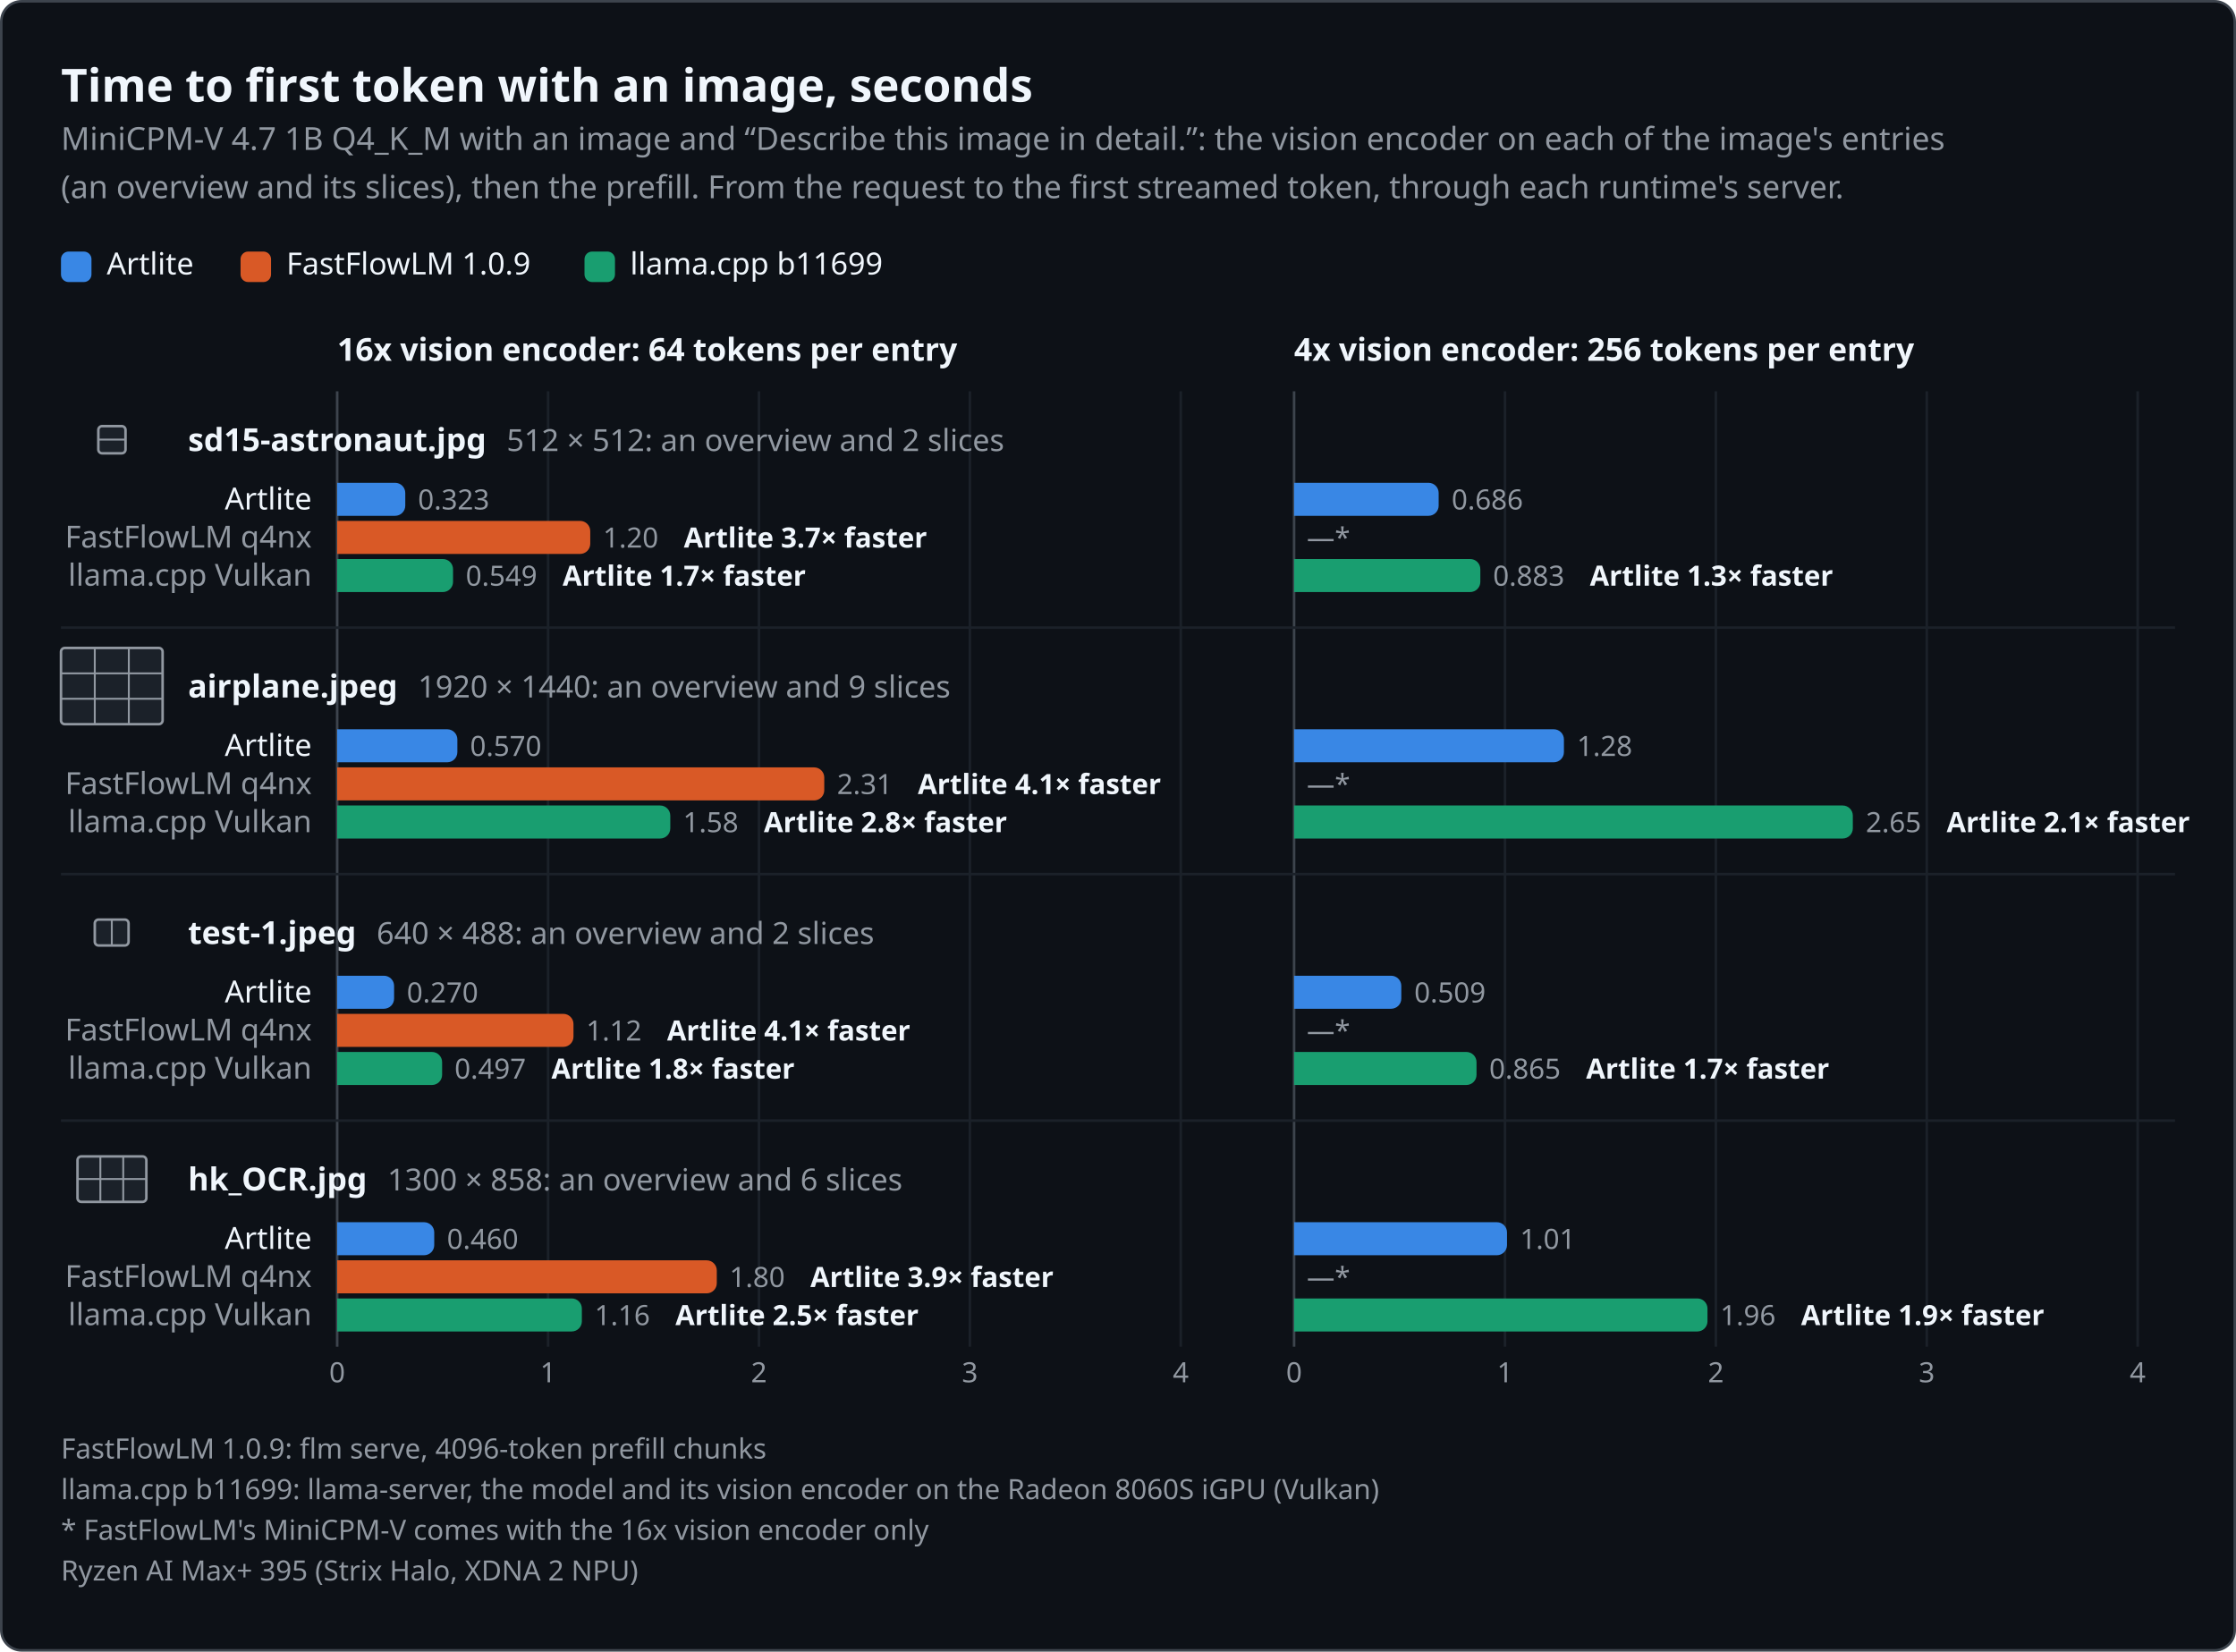
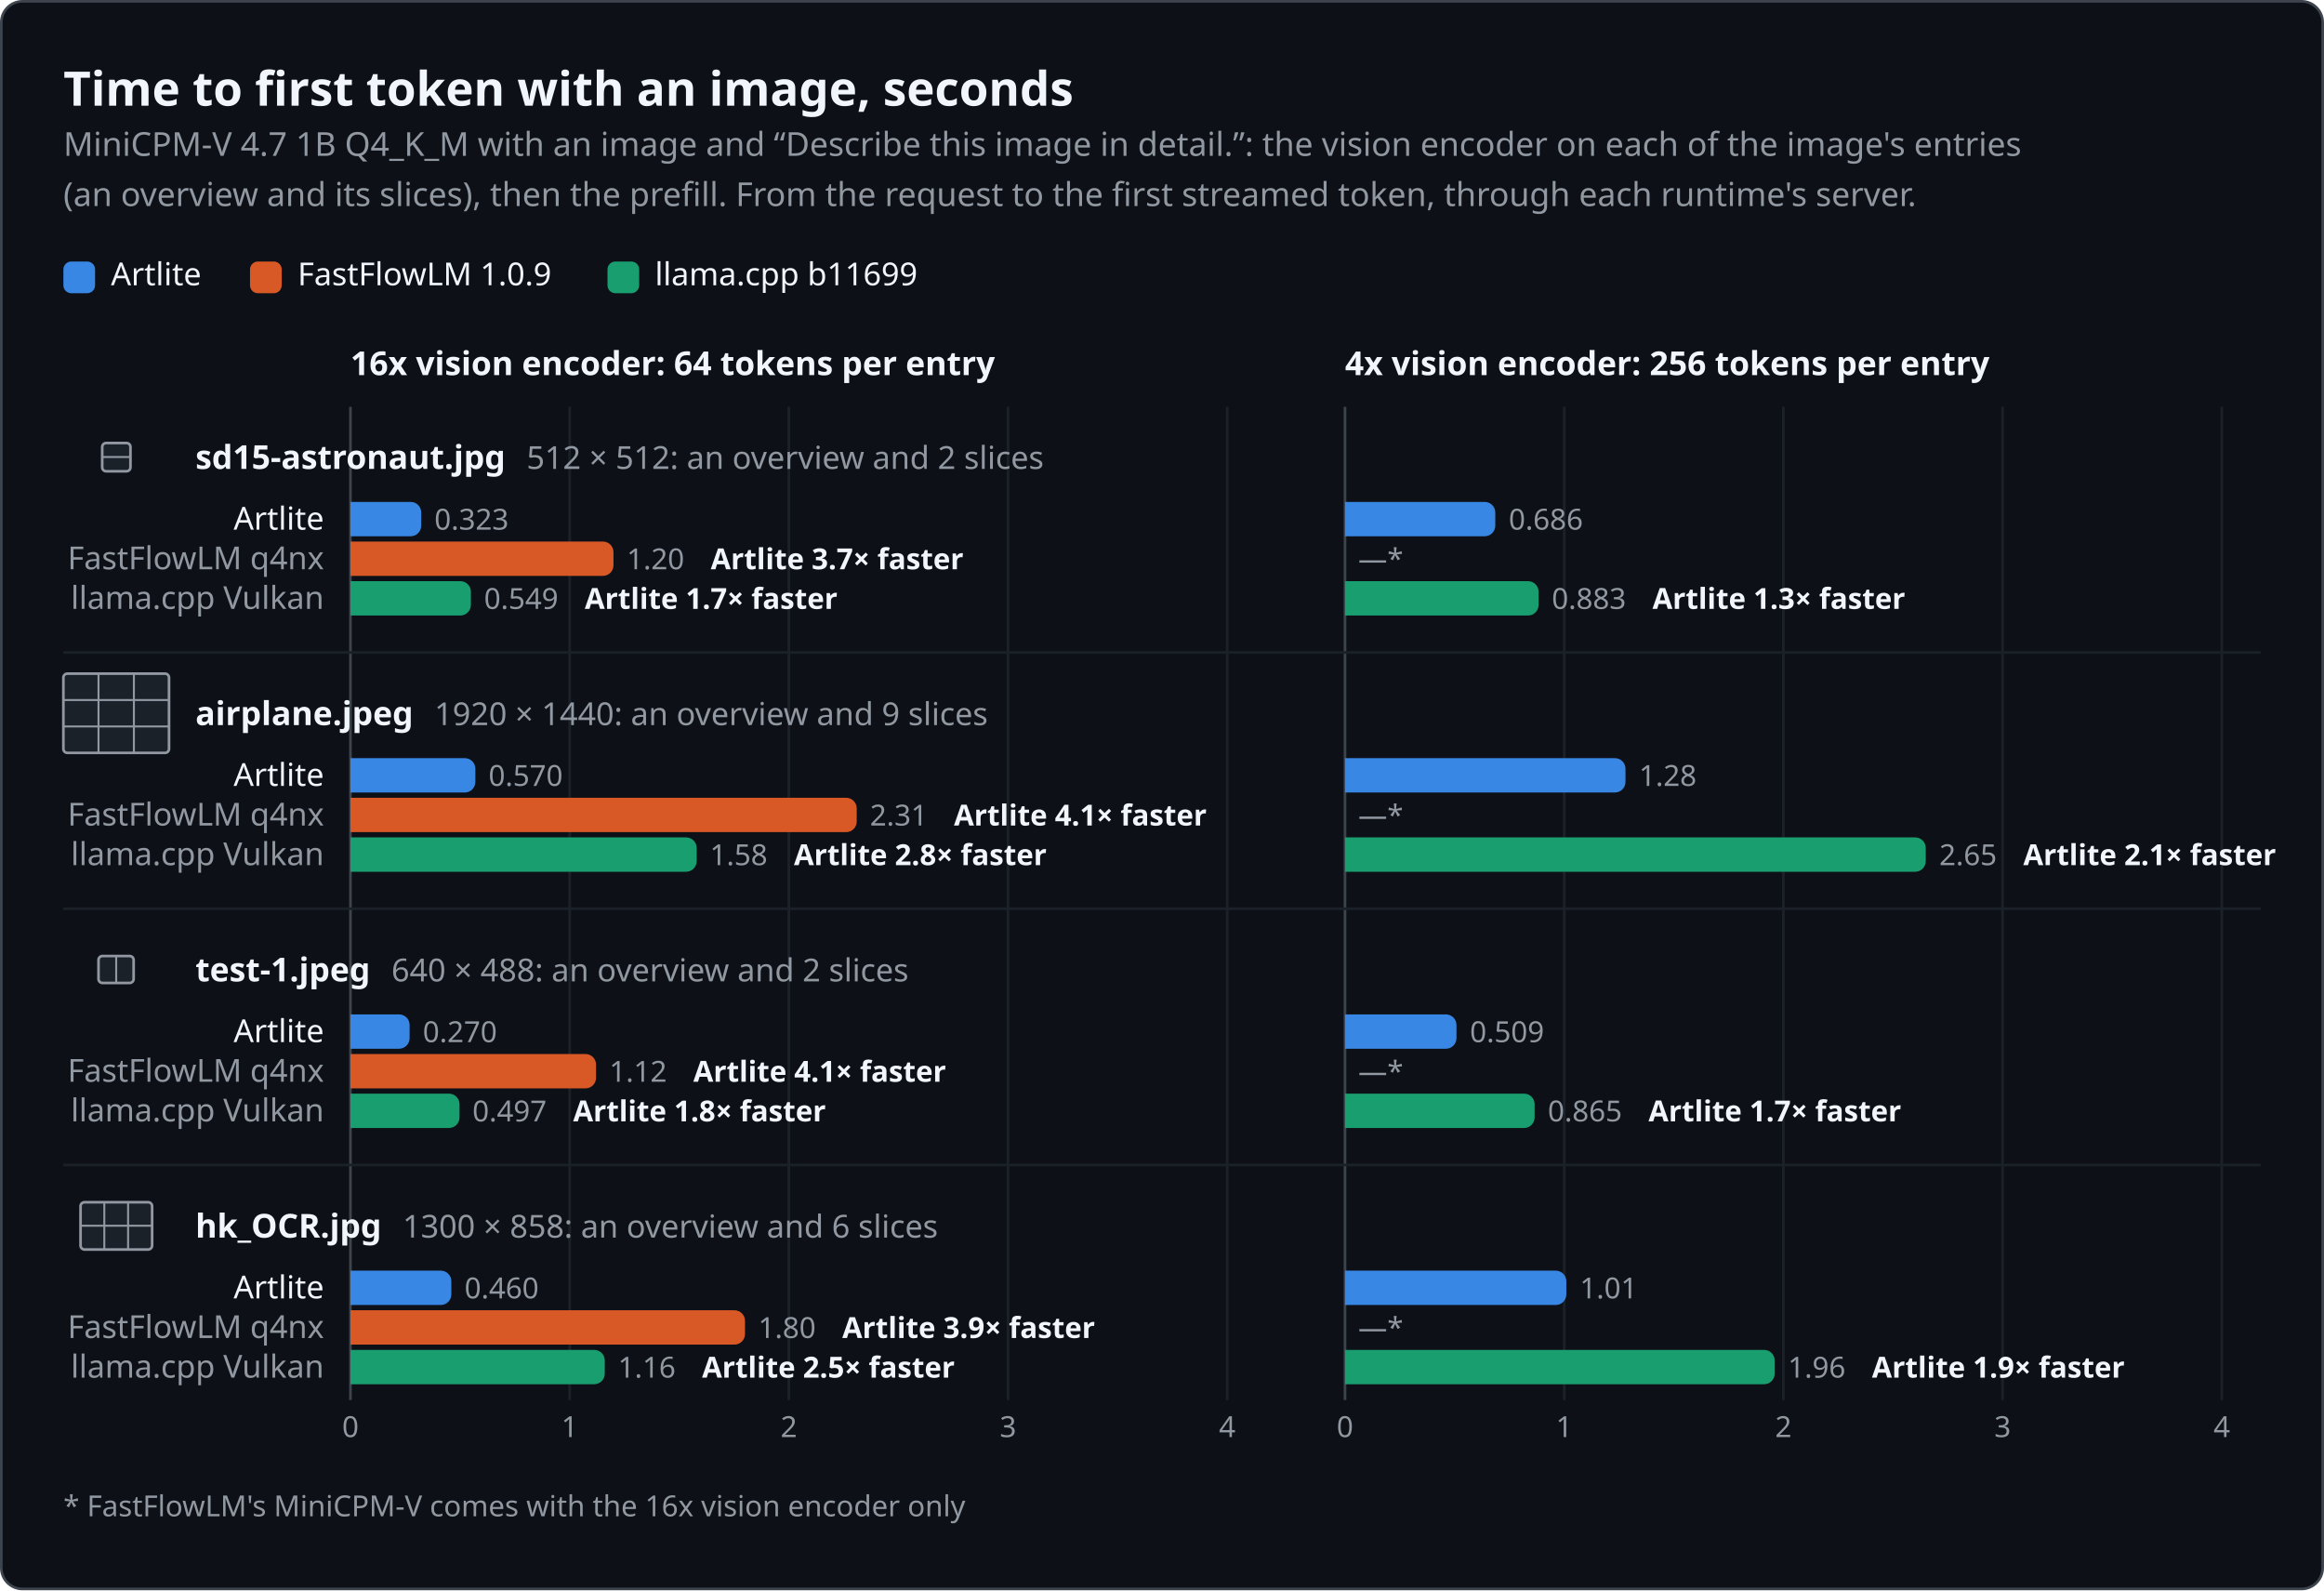
- <svg xmlns="http://www.w3.org/2000/svg" width="880" height="650" viewBox="0 0 880 650" role="img" aria-labelledby="t d">
+ <svg xmlns="http://www.w3.org/2000/svg" width="880" height="602" viewBox="0 0 880 602" role="img" aria-labelledby="t d">
  <style>text{font-family:-apple-system, BlinkMacSystemFont, "Segoe UI", "Noto Sans", Helvetica, Arial, sans-serif;font-size:11px;fill:#9198a1;font-variant-numeric:tabular-nums}.title{font-size:18px;font-weight:600;fill:#f0f6fc}.sub{font-size:12.5px}.h{font-size:12.5px;font-weight:600;fill:#f0f6fc}.lbl{font-size:12px;fill:#f0f6fc}.lbl2{font-size:12px}.strong{font-weight:600;fill:#f0f6fc}.muted{fill:#6e7681}.small{font-size:10px}.halo{paint-order:stroke;stroke:#0d1117;stroke-width:3px;stroke-linejoin:round}.grid{stroke:#1b2129}.axis{stroke:#3d444d}.guide{stroke:#2d333b}.bracket{stroke:#9198a1;fill:none}.ft{fill:#1c5cab}.detail{font-size:12px;font-weight:400;fill:#9198a1}.tile{fill:#1b2129;stroke:#9198a1;stroke-width:1}.cut{stroke:#9198a1;stroke-width:.75;fill:none}.f0{fill:#3987e5}.l0{stroke:#3987e5;stroke-width:2;fill:none;stroke-linejoin:round;stroke-linecap:round}.d0{fill:#3987e5;stroke:#0d1117;stroke-width:1.5}.b0{fill:#3987e5;fill-opacity:.16}.f1{fill:#d95926}.l1{stroke:#d95926;stroke-width:2;fill:none;stroke-linejoin:round;stroke-linecap:round}.d1{fill:#d95926;stroke:#0d1117;stroke-width:1.5}.b1{fill:#d95926;fill-opacity:.16}.f2{fill:#199e70}.l2{stroke:#199e70;stroke-width:2;fill:none;stroke-linejoin:round;stroke-linecap:round}.d2{fill:#199e70;stroke:#0d1117;stroke-width:1.5}.b2{fill:#199e70;fill-opacity:.16}.f3{fill:#8f4801}.l3{stroke:#8f4801;stroke-width:2;fill:none;stroke-linejoin:round;stroke-linecap:round}.d3{fill:#8f4801;stroke:#0d1117;stroke-width:1.5}.b3{fill:#8f4801;fill-opacity:.16}</style>
-   <rect x="0.5" y="0.5" width="879" height="649" rx="8" fill="#0d1117" stroke="#3d444d" />
+   <rect x="0.5" y="0.5" width="879" height="601" rx="8" fill="#0d1117" stroke="#3d444d" />
  <text x="24.0" y="40.0" class="title">Time to first token with an image, seconds</text>
  <text x="24.0" y="59.0" class="sub">MiniCPM-V 4.7 1B Q4_K_M with an image and “Describe this image in detail.”: the vision encoder on each of the image's entries</text>
  <text x="24.0" y="78.0" class="sub">(an overview and its slices), then the prefill. From the request to the first streamed token, through each runtime's server.</text>
  <rect x="24" y="99" width="12" height="12" rx="3" class="f0" />
  <text x="42.0" y="108.0" class="lbl">Artlite</text>
  <rect x="94.672" y="99" width="12" height="12" rx="3" class="f1" />
  <text x="112.7" y="108.0" class="lbl">FastFlowLM 1.0.9</text>
  <rect x="230.036" y="99" width="12" height="12" rx="3" class="f2" />
  <text x="248.0" y="108.0" class="lbl">llama.cpp b11699</text>
  <text x="132.7" y="142.0" class="h">16x vision encoder: 64 tokens per entry</text>
  <text x="509.3" y="142.0" class="h">4x vision encoder: 256 tokens per entry</text>
  <line x1="132.7" y1="154.0" x2="132.7" y2="530.0" class="axis" />
  <text x="132.7" y="544.0" text-anchor="middle">0</text>
  <line x1="215.7" y1="154.0" x2="215.7" y2="530.0" class="grid" />
  <text x="215.7" y="544.0" text-anchor="middle">1</text>
  <line x1="298.7" y1="154.0" x2="298.7" y2="530.0" class="grid" />
  <text x="298.7" y="544.0" text-anchor="middle">2</text>
  <line x1="381.7" y1="154.0" x2="381.7" y2="530.0" class="grid" />
  <text x="381.7" y="544.0" text-anchor="middle">3</text>
  <line x1="464.7" y1="154.0" x2="464.7" y2="530.0" class="grid" />
  <text x="464.7" y="544.0" text-anchor="middle">4</text>
  <line x1="509.3" y1="154.0" x2="509.3" y2="530.0" class="axis" />
  <text x="509.3" y="544.0" text-anchor="middle">0</text>
  <line x1="592.3" y1="154.0" x2="592.3" y2="530.0" class="grid" />
  <text x="592.3" y="544.0" text-anchor="middle">1</text>
  <line x1="675.3" y1="154.0" x2="675.3" y2="530.0" class="grid" />
  <text x="675.3" y="544.0" text-anchor="middle">2</text>
  <line x1="758.3" y1="154.0" x2="758.3" y2="530.0" class="grid" />
  <text x="758.3" y="544.0" text-anchor="middle">3</text>
  <line x1="841.3" y1="154.0" x2="841.3" y2="530.0" class="grid" />
  <text x="841.3" y="544.0" text-anchor="middle">4</text>
  <g>
    <rect x="38.7" y="167.7" width="10.7" height="10.7" rx="1.5" class="tile" />
    <path d="M38.7,173.0h10.7" class="cut" />
  </g>
  <text x="74" y="177.5" class="h">sd15-astronaut.jpg<tspan dx="8" class="detail">512 × 512: an overview and 2 slices</tspan>
  </text>
  <text x="122.7" y="200.5" text-anchor="end" class="lbl">Artlite</text>
  <path d="M132.7,190.0h22.8a4.0,4.0 0 0 1 4.0,4.0v5.0a4.0,4.0 0 0 1 -4.0,4.0h-22.8z" class="f0" />
  <text x="164.5" y="200.5">0.323</text>
  <path d="M509.3,190.0h52.9a4.0,4.0 0 0 1 4.0,4.0v5.0a4.0,4.0 0 0 1 -4.0,4.0h-52.9z" class="f0" />
  <text x="571.3" y="200.5">0.686</text>
  <text x="122.7" y="215.5" text-anchor="end" class="lbl2">FastFlowLM q4nx</text>
  <path d="M132.7,205.0h95.6a4.0,4.0 0 0 1 4.0,4.0v5.0a4.0,4.0 0 0 1 -4.0,4.0h-95.6z" class="f1" />
  <text x="237.3" y="215.5">1.20<tspan dx="10" class="strong">Artlite 3.7× faster</tspan>
  </text>
  <text x="514.3" y="215.5">—*</text>
  <text x="122.7" y="230.5" text-anchor="end" class="lbl2">llama.cpp Vulkan</text>
  <path d="M132.7,220.0h41.6a4.0,4.0 0 0 1 4.0,4.0v5.0a4.0,4.0 0 0 1 -4.0,4.0h-41.6z" class="f2" />
  <text x="183.3" y="230.5">0.549<tspan dx="10" class="strong">Artlite 1.7× faster</tspan>
  </text>
  <path d="M509.3,220.0h69.3a4.0,4.0 0 0 1 4.0,4.0v5.0a4.0,4.0 0 0 1 -4.0,4.0h-69.3z" class="f2" />
  <text x="587.6" y="230.5">0.883<tspan dx="10" class="strong">Artlite 1.3× faster</tspan>
  </text>
  <line x1="24" y1="247.0" x2="856" y2="247.0" class="grid" />
  <g>
    <rect x="24.0" y="255.0" width="40.0" height="30.0" rx="1.5" class="tile" />
    <path d="M37.3,255.0v30.0M50.7,255.0v30.0M24.0,265.0h40.0M24.0,275.0h40.0" class="cut" />
  </g>
  <text x="74" y="274.5" class="h">airplane.jpeg<tspan dx="8" class="detail">1920 × 1440: an overview and 9 slices</tspan>
  </text>
  <text x="122.7" y="297.5" text-anchor="end" class="lbl">Artlite</text>
  <path d="M132.7,287.0h43.3a4.0,4.0 0 0 1 4.0,4.0v5.0a4.0,4.0 0 0 1 -4.0,4.0h-43.3z" class="f0" />
  <text x="185.0" y="297.5">0.570</text>
  <path d="M509.3,287.0h102.2a4.0,4.0 0 0 1 4.0,4.0v5.0a4.0,4.0 0 0 1 -4.0,4.0h-102.2z" class="f0" />
  <text x="620.6" y="297.5">1.28</text>
  <text x="122.7" y="312.5" text-anchor="end" class="lbl2">FastFlowLM q4nx</text>
  <path d="M132.7,302.0h187.7a4.0,4.0 0 0 1 4.0,4.0v5.0a4.0,4.0 0 0 1 -4.0,4.0h-187.7z" class="f1" />
  <text x="329.4" y="312.5">2.31<tspan dx="10" class="strong">Artlite 4.1× faster</tspan>
  </text>
  <text x="514.3" y="312.5">—*</text>
  <text x="122.7" y="327.5" text-anchor="end" class="lbl2">llama.cpp Vulkan</text>
  <path d="M132.7,317.0h127.1a4.0,4.0 0 0 1 4.0,4.0v5.0a4.0,4.0 0 0 1 -4.0,4.0h-127.1z" class="f2" />
  <text x="268.8" y="327.5">1.58<tspan dx="10" class="strong">Artlite 2.8× faster</tspan>
  </text>
  <path d="M509.3,317.0h215.9a4.0,4.0 0 0 1 4.0,4.0v5.0a4.0,4.0 0 0 1 -4.0,4.0h-215.9z" class="f2" />
  <text x="734.3" y="327.5">2.65<tspan dx="10" class="strong">Artlite 2.1× faster</tspan>
  </text>
  <line x1="24" y1="344.0" x2="856" y2="344.0" class="grid" />
  <g>
    <rect x="37.3" y="361.9" width="13.3" height="10.2" rx="1.5" class="tile" />
    <path d="M44.0,361.9v10.2" class="cut" />
  </g>
  <text x="74" y="371.5" class="h">test-1.jpeg<tspan dx="8" class="detail">640 × 488: an overview and 2 slices</tspan>
  </text>
  <text x="122.7" y="394.5" text-anchor="end" class="lbl">Artlite</text>
  <path d="M132.7,384.0h18.4a4.0,4.0 0 0 1 4.0,4.0v5.0a4.0,4.0 0 0 1 -4.0,4.0h-18.4z" class="f0" />
  <text x="160.1" y="394.5">0.270</text>
  <path d="M509.3,384.0h38.2a4.0,4.0 0 0 1 4.0,4.0v5.0a4.0,4.0 0 0 1 -4.0,4.0h-38.2z" class="f0" />
  <text x="556.6" y="394.5">0.509</text>
  <text x="122.7" y="409.5" text-anchor="end" class="lbl2">FastFlowLM q4nx</text>
  <path d="M132.7,399.0h89.0a4.0,4.0 0 0 1 4.0,4.0v5.0a4.0,4.0 0 0 1 -4.0,4.0h-89.0z" class="f1" />
  <text x="230.7" y="409.5">1.12<tspan dx="10" class="strong">Artlite 4.1× faster</tspan>
  </text>
  <text x="514.3" y="409.5">—*</text>
  <text x="122.7" y="424.5" text-anchor="end" class="lbl2">llama.cpp Vulkan</text>
  <path d="M132.7,414.0h37.3a4.0,4.0 0 0 1 4.0,4.0v5.0a4.0,4.0 0 0 1 -4.0,4.0h-37.3z" class="f2" />
  <text x="178.9" y="424.5">0.497<tspan dx="10" class="strong">Artlite 1.8× faster</tspan>
  </text>
  <path d="M509.3,414.0h67.8a4.0,4.0 0 0 1 4.0,4.0v5.0a4.0,4.0 0 0 1 -4.0,4.0h-67.8z" class="f2" />
  <text x="586.1" y="424.5">0.865<tspan dx="10" class="strong">Artlite 1.7× faster</tspan>
  </text>
  <line x1="24" y1="441.0" x2="856" y2="441.0" class="grid" />
  <g>
    <rect x="30.5" y="455.1" width="27.1" height="17.9" rx="1.5" class="tile" />
    <path d="M39.5,455.1v17.9M48.5,455.1v17.9M30.5,464.0h27.1" class="cut" />
  </g>
  <text x="74" y="468.5" class="h">hk_OCR.jpg<tspan dx="8" class="detail">1300 × 858: an overview and 6 slices</tspan>
  </text>
  <text x="122.7" y="491.5" text-anchor="end" class="lbl">Artlite</text>
  <path d="M132.7,481.0h34.2a4.0,4.0 0 0 1 4.0,4.0v5.0a4.0,4.0 0 0 1 -4.0,4.0h-34.2z" class="f0" />
  <text x="175.9" y="491.5">0.460</text>
  <path d="M509.3,481.0h79.8a4.0,4.0 0 0 1 4.0,4.0v5.0a4.0,4.0 0 0 1 -4.0,4.0h-79.8z" class="f0" />
  <text x="598.2" y="491.5">1.01</text>
  <text x="122.7" y="506.5" text-anchor="end" class="lbl2">FastFlowLM q4nx</text>
  <path d="M132.7,496.0h145.4a4.0,4.0 0 0 1 4.0,4.0v5.0a4.0,4.0 0 0 1 -4.0,4.0h-145.4z" class="f1" />
  <text x="287.1" y="506.5">1.80<tspan dx="10" class="strong">Artlite 3.9× faster</tspan>
  </text>
  <text x="514.3" y="506.5">—*</text>
  <text x="122.7" y="521.5" text-anchor="end" class="lbl2">llama.cpp Vulkan</text>
  <path d="M132.7,511.0h92.3a4.0,4.0 0 0 1 4.0,4.0v5.0a4.0,4.0 0 0 1 -4.0,4.0h-92.3z" class="f2" />
  <text x="234.0" y="521.5">1.16<tspan dx="10" class="strong">Artlite 2.5× faster</tspan>
  </text>
  <path d="M509.3,511.0h158.7a4.0,4.0 0 0 1 4.0,4.0v5.0a4.0,4.0 0 0 1 -4.0,4.0h-158.7z" class="f2" />
  <text x="677.0" y="521.5">1.96<tspan dx="10" class="strong">Artlite 1.9× faster</tspan>
  </text>
-   <text x="24.0" y="574.0">FastFlowLM 1.0.9: flm serve, 4096-token prefill chunks</text>
-   <text x="24.0" y="590.0">llama.cpp b11699: llama-server, the model and its vision encoder on the Radeon 8060S iGPU (Vulkan)</text>
-   <text x="24.0" y="606.0">* FastFlowLM's MiniCPM-V comes with the 16x vision encoder only</text>
-   <text x="24.0" y="622.0">Ryzen AI Max+ 395 (Strix Halo, XDNA 2 NPU)</text>
+   <text x="24.0" y="574.0">* FastFlowLM's MiniCPM-V comes with the 16x vision encoder only</text>
</svg>
